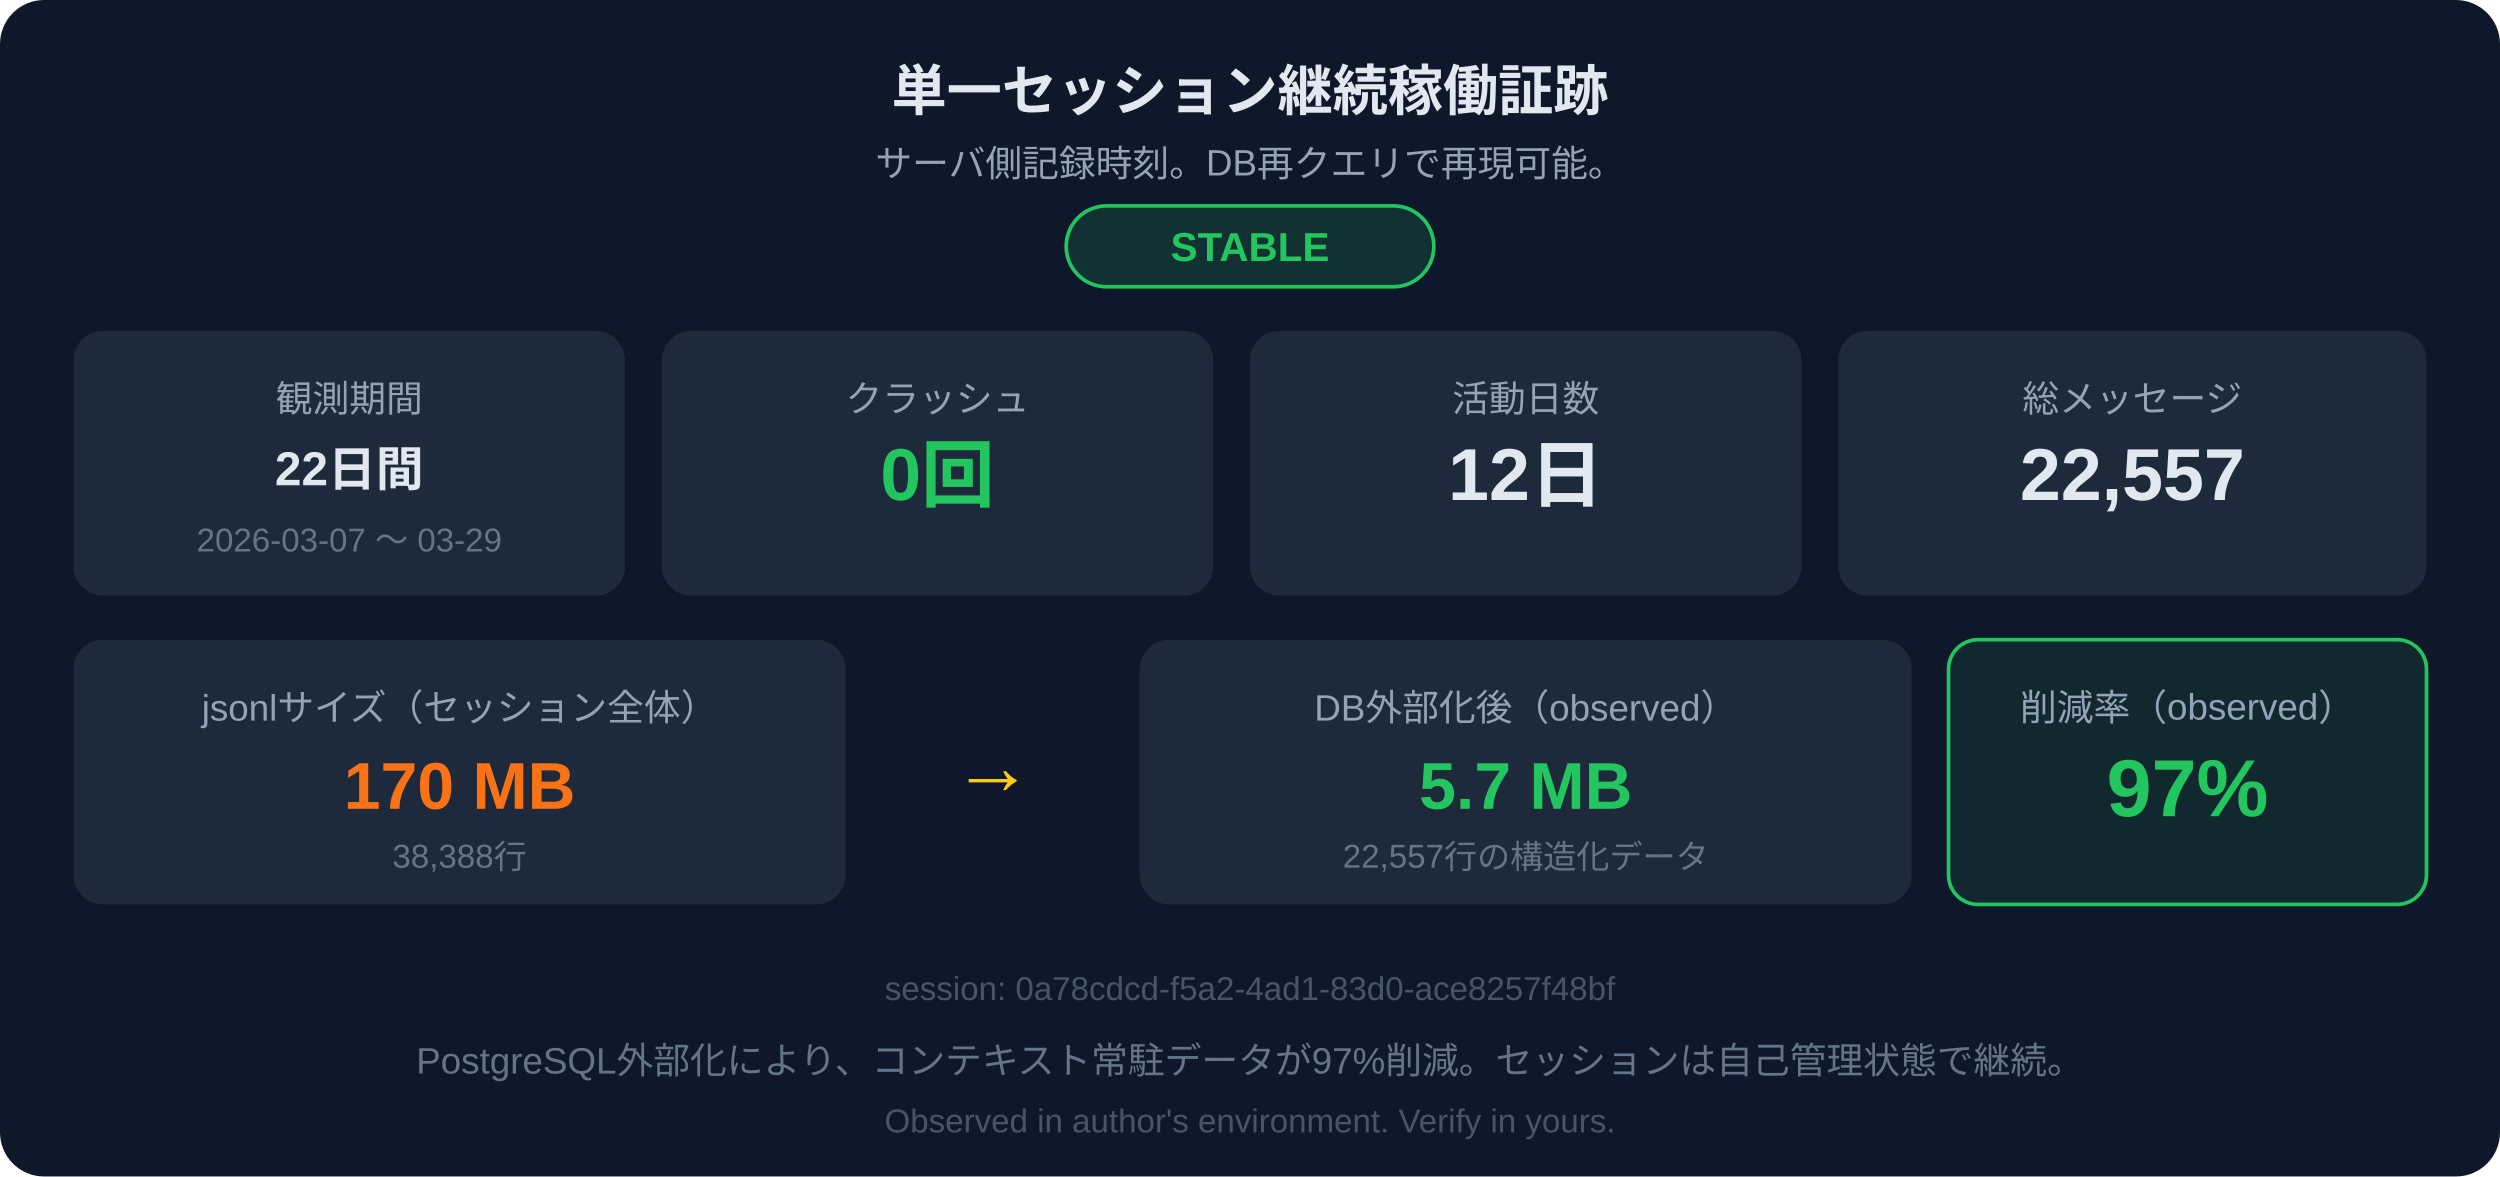
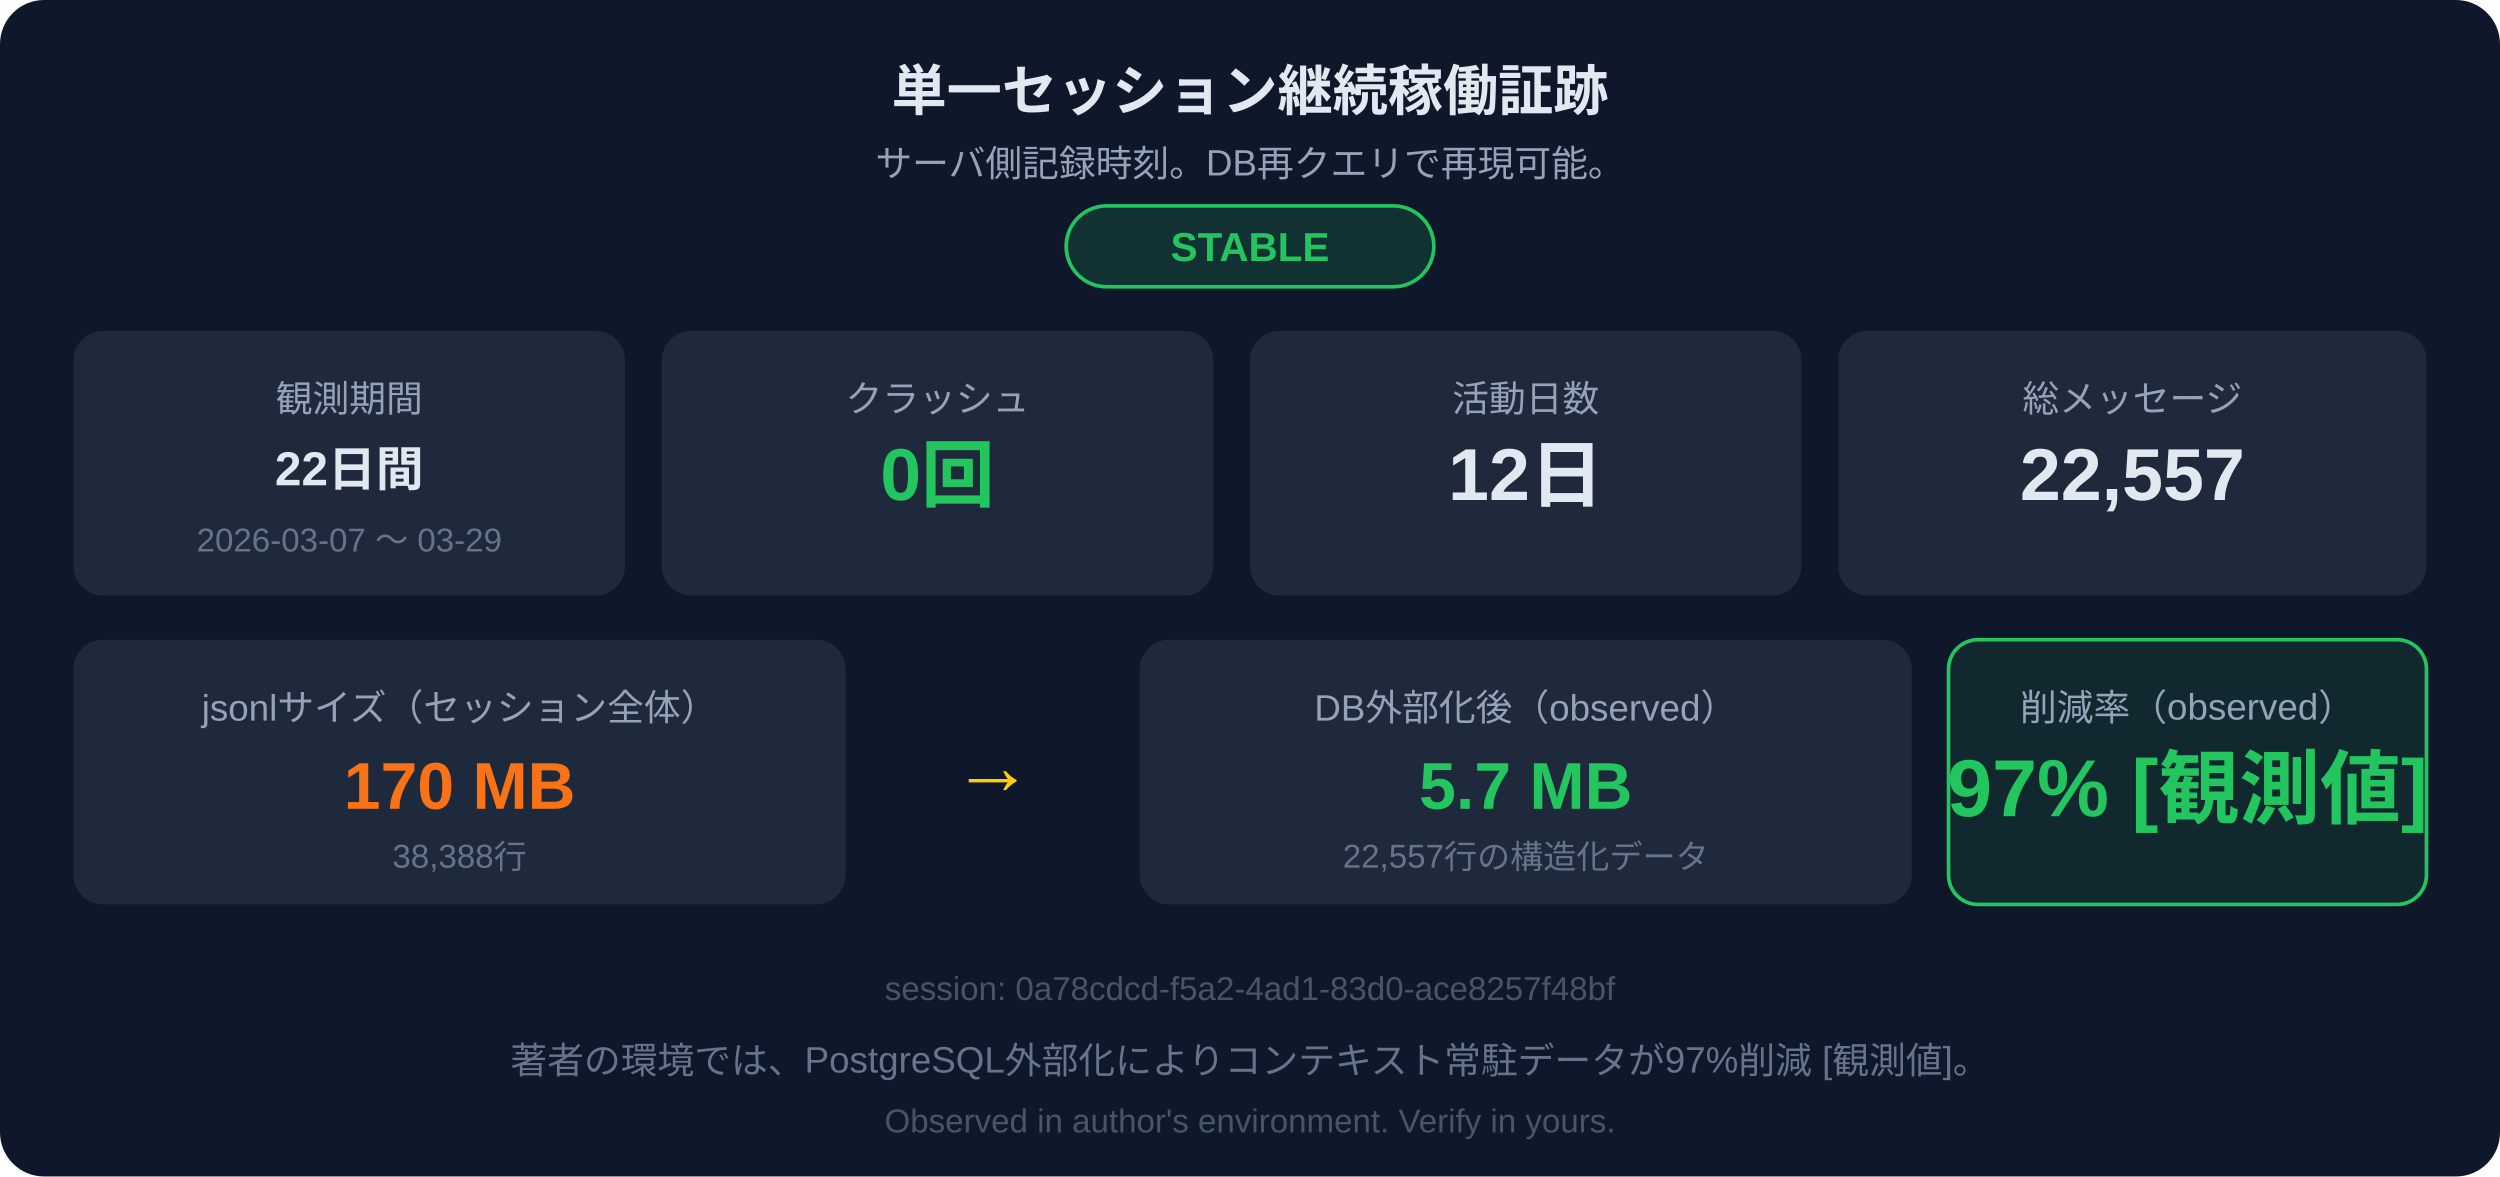
<svg xmlns="http://www.w3.org/2000/svg" viewBox="0 0 680 320" font-family="Segoe UI, Arial, sans-serif">
  <rect width="680" height="320" fill="#0f172a" rx="12" />
  <text x="340" y="30" text-anchor="middle" fill="#e2e8f0" font-size="15" font-weight="600">単一セッション継続稼働証跡</text>
  <text x="340" y="48" text-anchor="middle" fill="#94a3b8" font-size="10">サーバ側記録時刻。DB再クエリで再現可能。</text>
  <rect x="290" y="56" width="100" height="22" fill="#22c55e" fill-opacity="0.15" rx="11" stroke="#22c55e" stroke-width="1" />
  <text x="340" y="71" text-anchor="middle" fill="#22c55e" font-size="11" font-weight="600">STABLE</text>
  <rect x="20" y="90" width="150" height="72" fill="#1e293b" rx="8" />
  <text x="95" y="112" text-anchor="middle" fill="#94a3b8" font-size="10">観測期間</text>
  <text x="95" y="132" text-anchor="middle" fill="#e2e8f0" font-size="13" font-weight="600">22日間</text>
  <text x="95" y="150" text-anchor="middle" fill="#64748b" font-size="9">2026-03-07 〜 03-29</text>
  <rect x="180" y="90" width="150" height="72" fill="#1e293b" rx="8" />
  <text x="255" y="112" text-anchor="middle" fill="#94a3b8" font-size="10">クラッシュ</text>
  <text x="255" y="136" text-anchor="middle" fill="#22c55e" font-size="20" font-weight="700">0回</text>
  <rect x="340" y="90" width="150" height="72" fill="#1e293b" rx="8" />
  <text x="415" y="112" text-anchor="middle" fill="#94a3b8" font-size="10">活動日数</text>
  <text x="415" y="136" text-anchor="middle" fill="#e2e8f0" font-size="20" font-weight="600">12日</text>
  <rect x="500" y="90" width="160" height="72" fill="#1e293b" rx="8" />
  <text x="580" y="112" text-anchor="middle" fill="#94a3b8" font-size="10">総メッセージ</text>
  <text x="580" y="136" text-anchor="middle" fill="#e2e8f0" font-size="20" font-weight="600">22,557</text>
  <rect x="20" y="174" width="210" height="72" fill="#1e293b" rx="8" />
  <text x="125" y="196" text-anchor="middle" fill="#94a3b8" font-size="10">jsonlサイズ（セッション全体）</text>
  <text x="125" y="220" text-anchor="middle" fill="#f97316" font-size="18" font-weight="600">170 MB</text>
  <text x="125" y="236" text-anchor="middle" fill="#64748b" font-size="9">38,388行</text>
  <rect x="240" y="174" width="60" height="72" fill="none" />
  <text x="270" y="216" text-anchor="middle" fill="#facc15" font-size="22">→</text>
  <rect x="310" y="174" width="210" height="72" fill="#1e293b" rx="8" />
  <text x="415" y="196" text-anchor="middle" fill="#94a3b8" font-size="10">DB外部化後（observed）</text>
  <text x="415" y="220" text-anchor="middle" fill="#22c55e" font-size="18" font-weight="600">5.7 MB</text>
  <text x="415" y="236" text-anchor="middle" fill="#64748b" font-size="9">22,557行の構造化データ</text>
  <rect x="530" y="174" width="130" height="72" fill="#22c55e" fill-opacity="0.1" rx="8" stroke="#22c55e" stroke-width="1" />
  <text x="595" y="196" text-anchor="middle" fill="#94a3b8" font-size="10">削減率（observed）</text>
-   <text x="595" y="222" text-anchor="middle" fill="#22c55e" font-size="22" font-weight="700">97%</text>
+   <text x="595" y="222" text-anchor="middle" fill="#22c55e" font-size="22" font-weight="700">97% [観測値]</text>
  <text x="340" y="272" text-anchor="middle" fill="#475569" font-size="9">session: 0a78cdcd-f5a2-4ad1-83d0-ace8257f48bf</text>
-   <text x="340" y="292" text-anchor="middle" fill="#64748b" font-size="10">PostgreSQL外部化により、コンテキスト常駐データが97%削減。セッションは自己管理状態で継続。</text>
+   <text x="340" y="292" text-anchor="middle" fill="#64748b" font-size="10">著者の環境では、PostgreSQL外部化によりコンテキスト常駐データが97%削減 [観測値]。</text>
  <text x="340" y="308" text-anchor="middle" fill="#475569" font-size="9">Observed in author's environment. Verify in yours.</text>
</svg>
